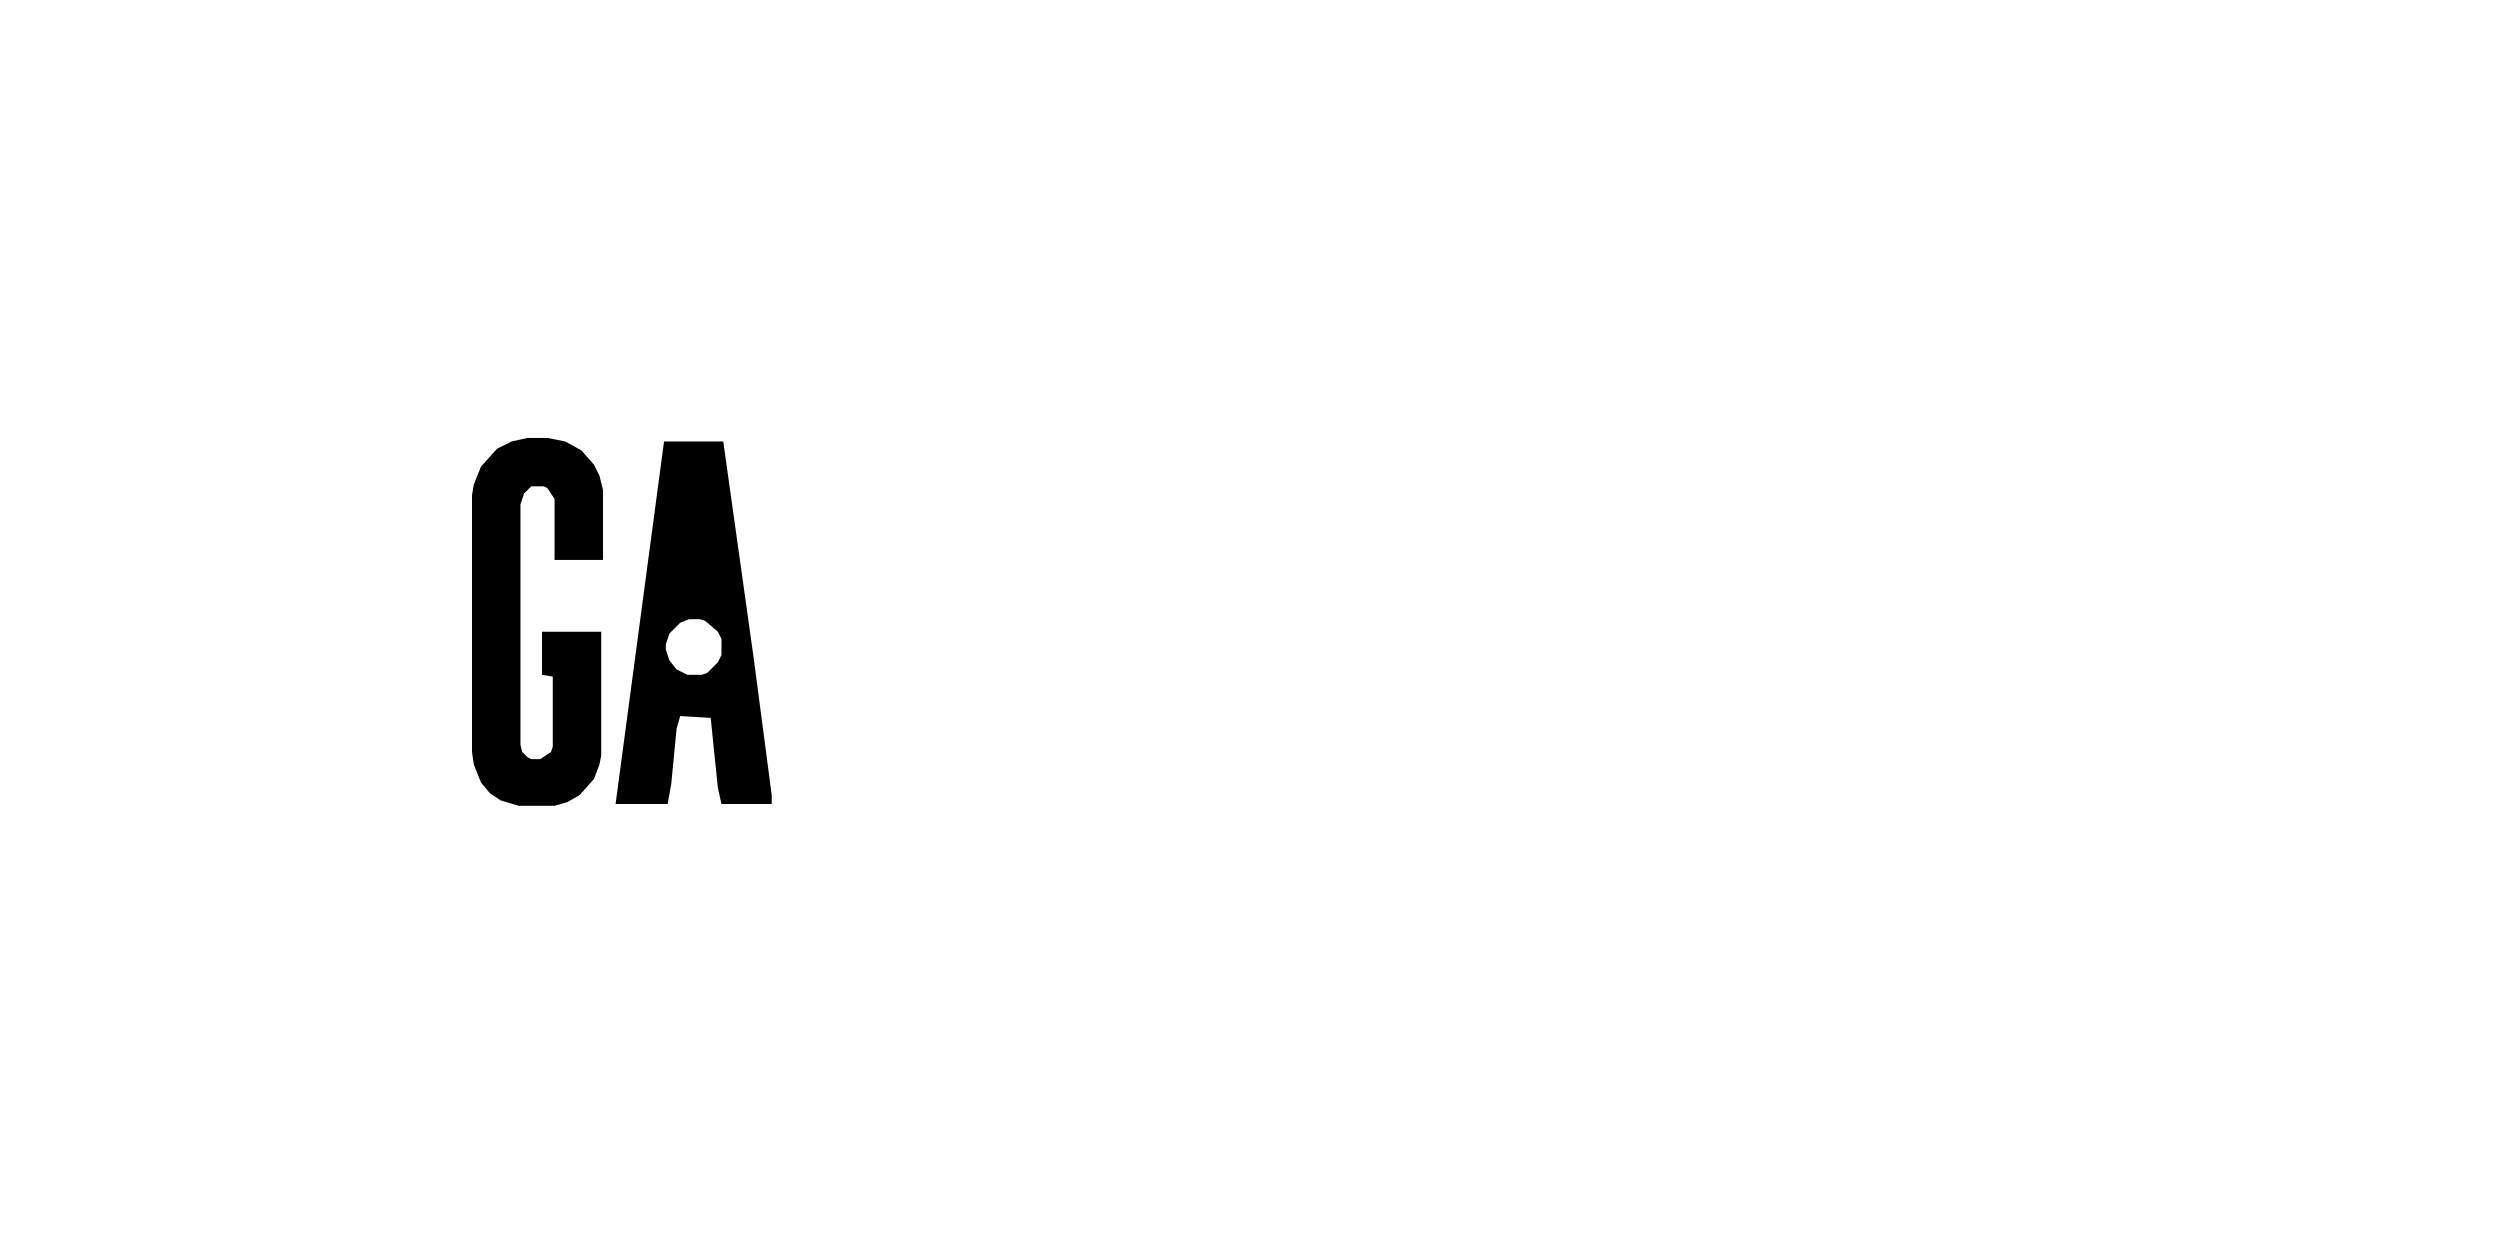
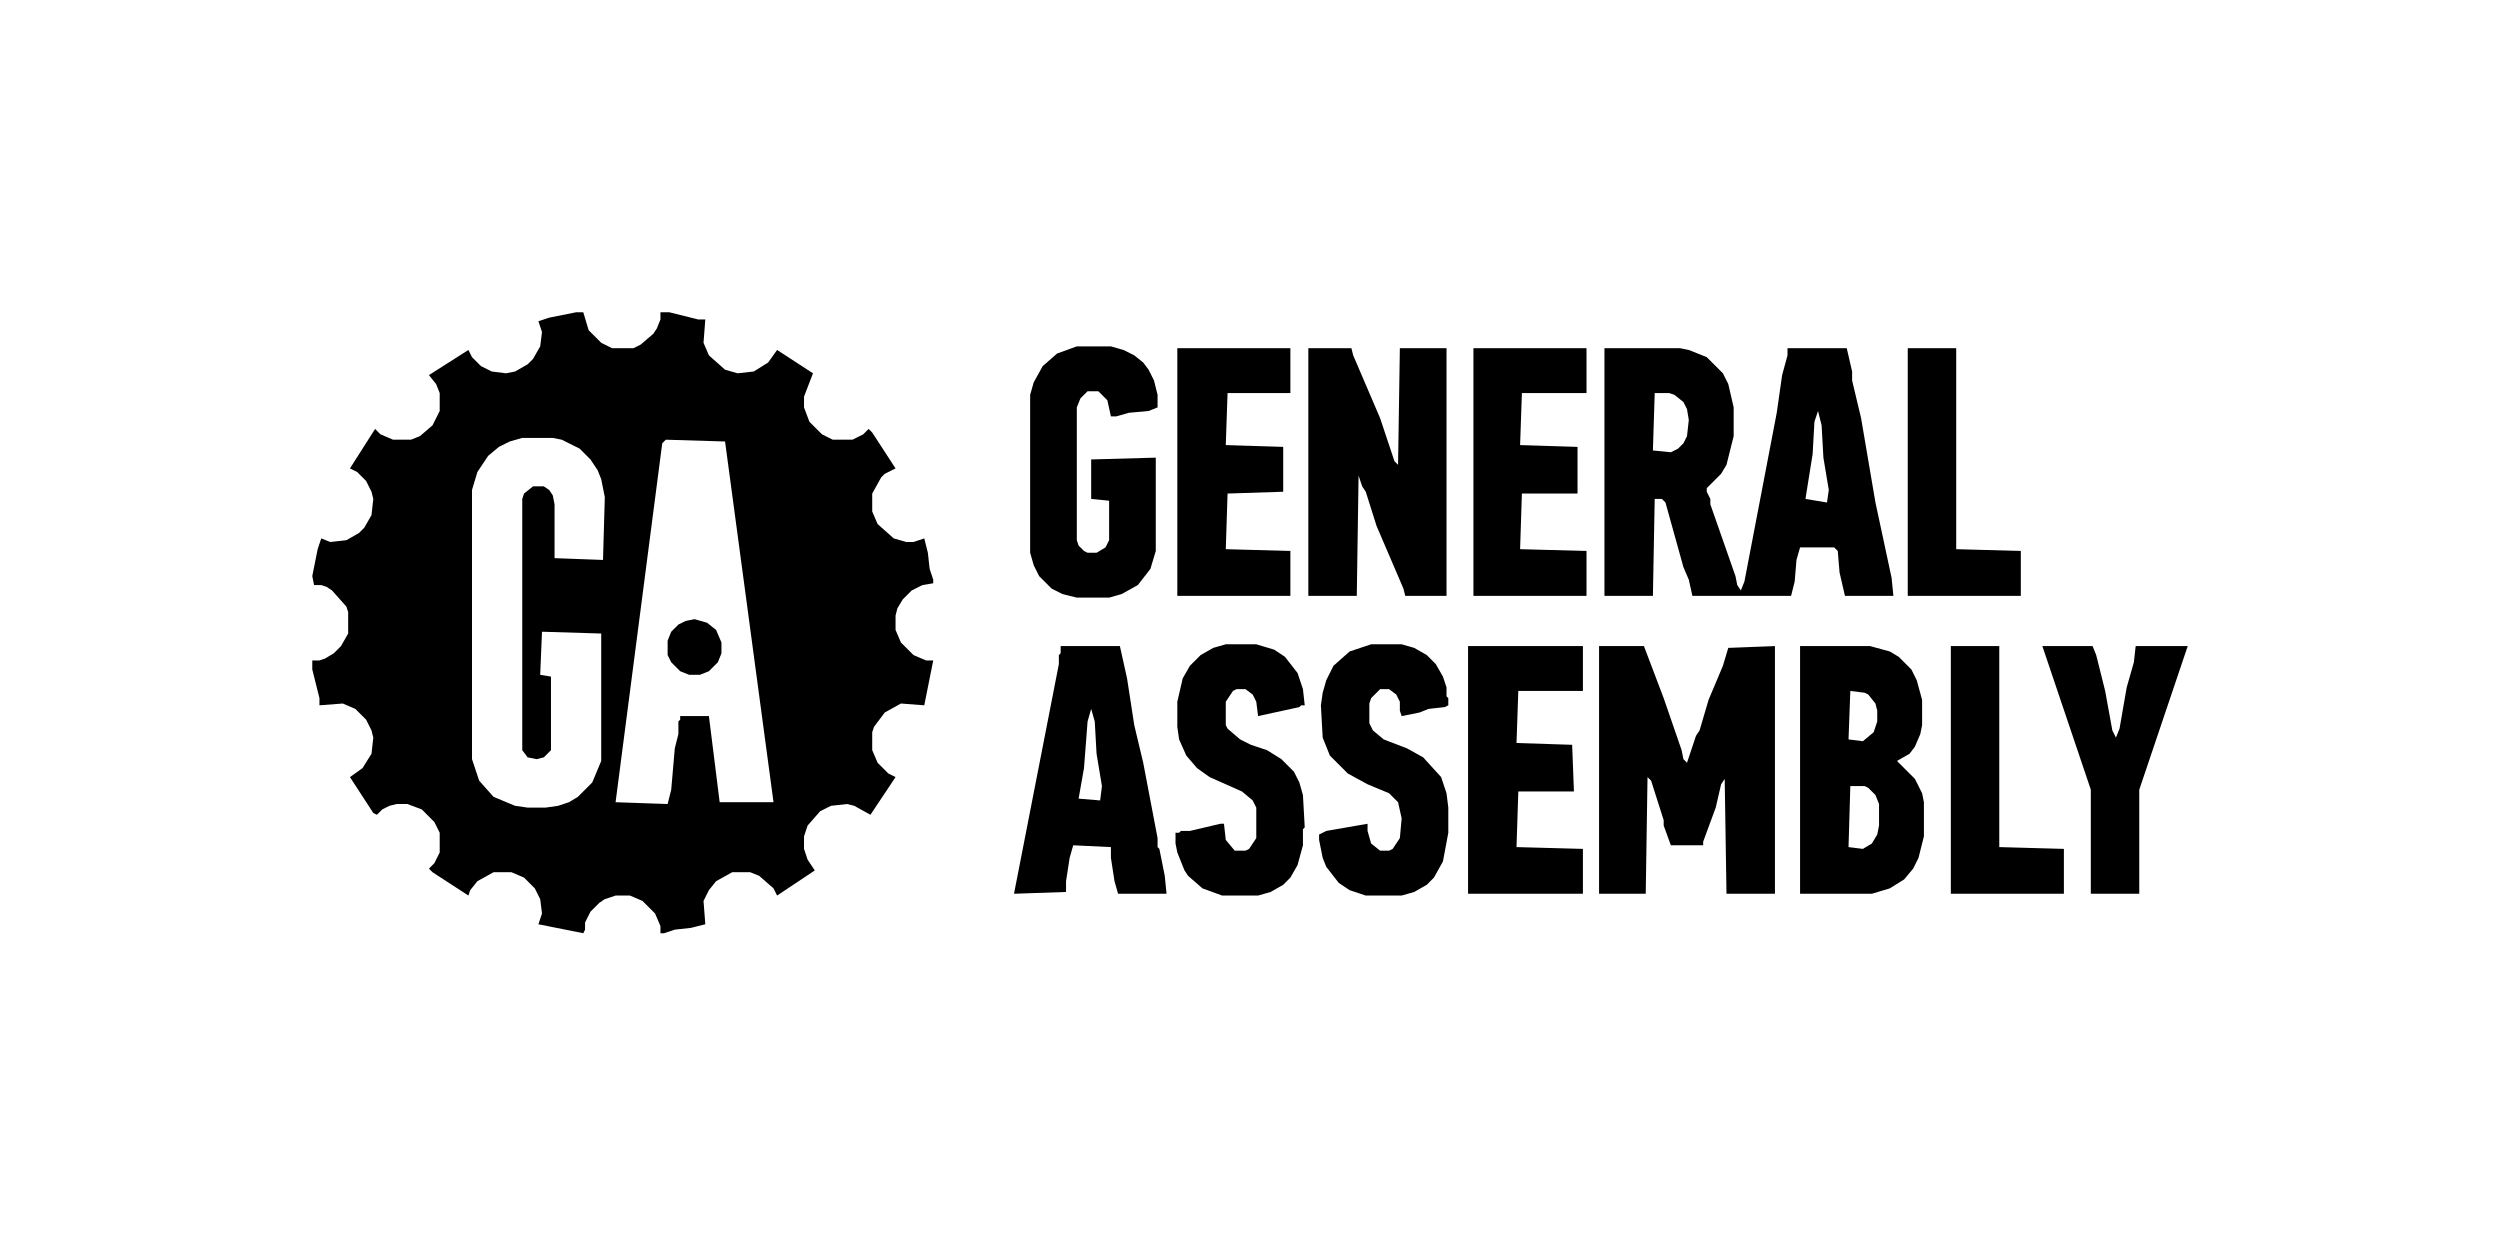
<svg xmlns="http://www.w3.org/2000/svg" viewBox="0 0 1393 694">
-   <path fill="currentColor" fill-rule="evenodd" d="m370 246-27 202h29l2-11 3-31 2-7 17 1 4 39 2 9h28v-5l-10-76-17-121Zm14 99h6l3 1 7 6 2 4v9l-2 4-6 6-3 1h-8l-6-3-4-5-2-6v-3l2-6 6-6Zm-90-101-9 2-8 4-9 10-4 10-1 6v143l1 7 4 10 5 6 6 4 10 3h20l7-2 7-4 8-9 3-8 1-5v-69h-33v24l6 1v39l-1 3-6 4h-5l-2-1-3-3-1-4V281l2-6 4-4h7l2 1 4 6v34h27v-39l-2-8-3-6-7-8-9-5-10-2Z" />
+   <path fill="currentColor" fill-rule="evenodd" d="m1138 360 27 80v58h27v-58l27-80h-29l-1 9-4 14-4 23-2 5-2-4-4-22-5-20-2-5Zm-51 0v138h63v-25l-36-1V360Zm-84 0v138h40l10-3 8-5 5-6 3-6 3-12v-19l-1-5-4-8-10-10 7-4 3-4 3-7 1-5v-14l-3-11-3-6-7-7-5-3-11-3Zm28 78h8l2 1 4 4 2 5v12l-1 5-3 5-5 3-8-1Zm0-53 8 1 2 1 4 5 1 4v6l-2 6-6 5-8-1Zm-140-25v138h26l1-65 2 2 7 22v3l4 11h18v-2l7-19 3-13 2-3 1 64h27V360l-26 1-3 10-8 19-5 17-2 3-5 15-2-2-1-5-10-29-11-29Zm-73 0v138h64v-25l-37-1 1-31h31l-1-26-31-1 1-29h36v-25Zm-227 0v4l-1 1v5l-25 128 29-1v-6l2-13 2-7 21 1v6l2 13 2 7h27l-1-10-3-15-1-1v-5l-8-42-5-21-4-26-4-18Zm17 35 2 7 1 18 3 18-1 8-12-1 3-17 2-26Zm156-36-12 4-9 8-4 8-2 7-1 7 1 18 4 10 10 10 11 6 12 5 5 5 2 9-1 11-4 6-2 1h-5l-5-4-2-7v-4l-23 4-4 2v3l2 10 2 5 7 9 6 4 9 3h20l7-2 7-4 4-4 5-9 3-16v-14l-1-8-3-9-10-11-9-5-13-5-6-5-2-4v-11l1-3 5-5h5l4 3 2 4v5l1 3 10-2 5-2 9-1 2-1v-4l-1-1v-5l-2-6-4-7-5-5-7-4-7-2Zm-81 0-7 2-7 4-6 6-4 7-3 13v14l1 7 4 9 6 7 7 5 18 8 6 5 2 4v17l-4 6-2 1h-6l-5-6-1-9h-2l-17 4h-5l-1 1h-2v6l1 5 4 10 2 3 8 7 11 4h20l7-2 7-4 4-4 4-7 3-11v-9l1-1-1-18-2-7-3-6-7-7-8-5-9-3-6-3-7-6-1-2v-13l4-6 2-1h5l4 3 2 4 1 8 23-5 1-1h2l-1-9-3-9-7-9-6-4-10-3Zm-296-14-5 1-4 2-4 4-2 5v8l2 4 5 5 5 2h6l5-2 5-5 2-5v-6l-3-7-5-4Zm676-151v138h63v-25l-36-1V194Zm-169 0v138h27l1-54h4l2 2 10 36 3 7 2 9h55l2-8 1-12 2-7h19l2 2 1 12 3 13h27l-1-10-9-42-8-47-5-21v-5l-3-13h-33v4l-3 11-3 21-18 94-2 5-2-3-1-5-14-40v-3l-2-4v-2l8-8 3-5 4-16v-16l-3-13-3-6-9-9-10-4-5-1Zm119 35 2 8 1 18 3 18-1 7-12-2 4-25 1-18Zm-91-10h8l3 1 5 4 2 4 1 6-1 9-2 4-3 3-4 2-10-1Zm-101-25v138h63v-25l-37-1 1-31h31v-26l-32-1 1-29h36v-25Zm-92 0v138h27l1-67 2 6 2 3 6 19 15 35 1 4h23V194h-26l-1 65-2-2-8-24-15-35-1-4Zm-73 0v138h63v-25l-36-1 1-31 31-1v-25l-32-1 1-29h35v-25Zm-56-1-11 4-8 7-5 9-2 7v88l2 7 3 6 7 7 6 3 8 2h18l7-2 9-5 7-9 3-10v-52l-36 1v22l10 1v22l-2 4-5 3h-5l-2-1-3-3-1-3v-74l2-5 4-4h6l5 5 2 9h3l7-2 11-1 5-2v-7l-2-8-3-6-3-4-5-4-6-3-7-2Zm-279-19-15 3-6 2 2 6-1 8-4 7-3 3-7 4-5 1-8-1-6-3-5-5-2-4-22 14 4 5 2 5v10l-4 8-7 6-5 2h-10l-7-3-3-3-14 22 4 2 5 5 3 6 1 4-1 9-4 7-3 3-7 4-9 1-5-2-2 6-3 15 1 5h4l3 1 3 2 8 9 1 3v12l-4 7-4 4-5 3-3 1h-4v5l4 16v4l13-1 7 3 6 6 3 6 1 4-1 9-5 8-7 5 13 20 2 1 3-3 4-2 4-1h6l8 3 7 7 3 6v11l-3 6-3 3 2 2 20 13 1-3 4-5 9-5h10l7 3 6 6 3 6 1 8-2 6 25 5 1-2v-4l3-6 5-5 3-2 6-2h8l7 3 7 7 3 7v4h2l6-2 9-1 8-2-1-13 3-6 4-5 9-5h10l5 2 8 7 2 4 21-14-4-6-2-6v-7l2-6 7-8 6-3 9-1 4 1 9 5 14-21-4-2-6-6-3-7v-10l1-3 6-8 9-5 13 1 5-25h-4l-7-3-7-7-3-7v-8l1-4 3-5 5-5 6-3 6-1v-2l-2-6-1-9-2-8-6 2h-4l-7-2-9-8-3-7v-10l5-9 2-2 6-3-13-20-2-2-3 3-6 3h-11l-6-3-7-7-3-8v-6l5-13-20-13-5 7-8 5-9 1-7-2-9-8-3-7 1-13h-4l-16-4h-5v4l-2 5-2 3-7 6-4 2h-12l-6-3-7-7-3-10Zm50 71 33 1 27 201h-30l-6-48h-16v2l-1 1v7l-2 8-2 23-2 8-29-1 26-200Zm-80-1h17l5 1 10 5 6 6 4 6 2 5 2 10-1 35-27-1v-30l-1-5-2-3-3-2h-6l-5 4-1 3v140l3 4 5 1 4-1 4-4v-41l-6-1 1-24 33 1v71l-5 12-8 8-5 3-6 2-7 1h-10l-7-1-12-5-8-9-4-12V273l3-10 6-9 6-5 6-3Z" />
</svg>
